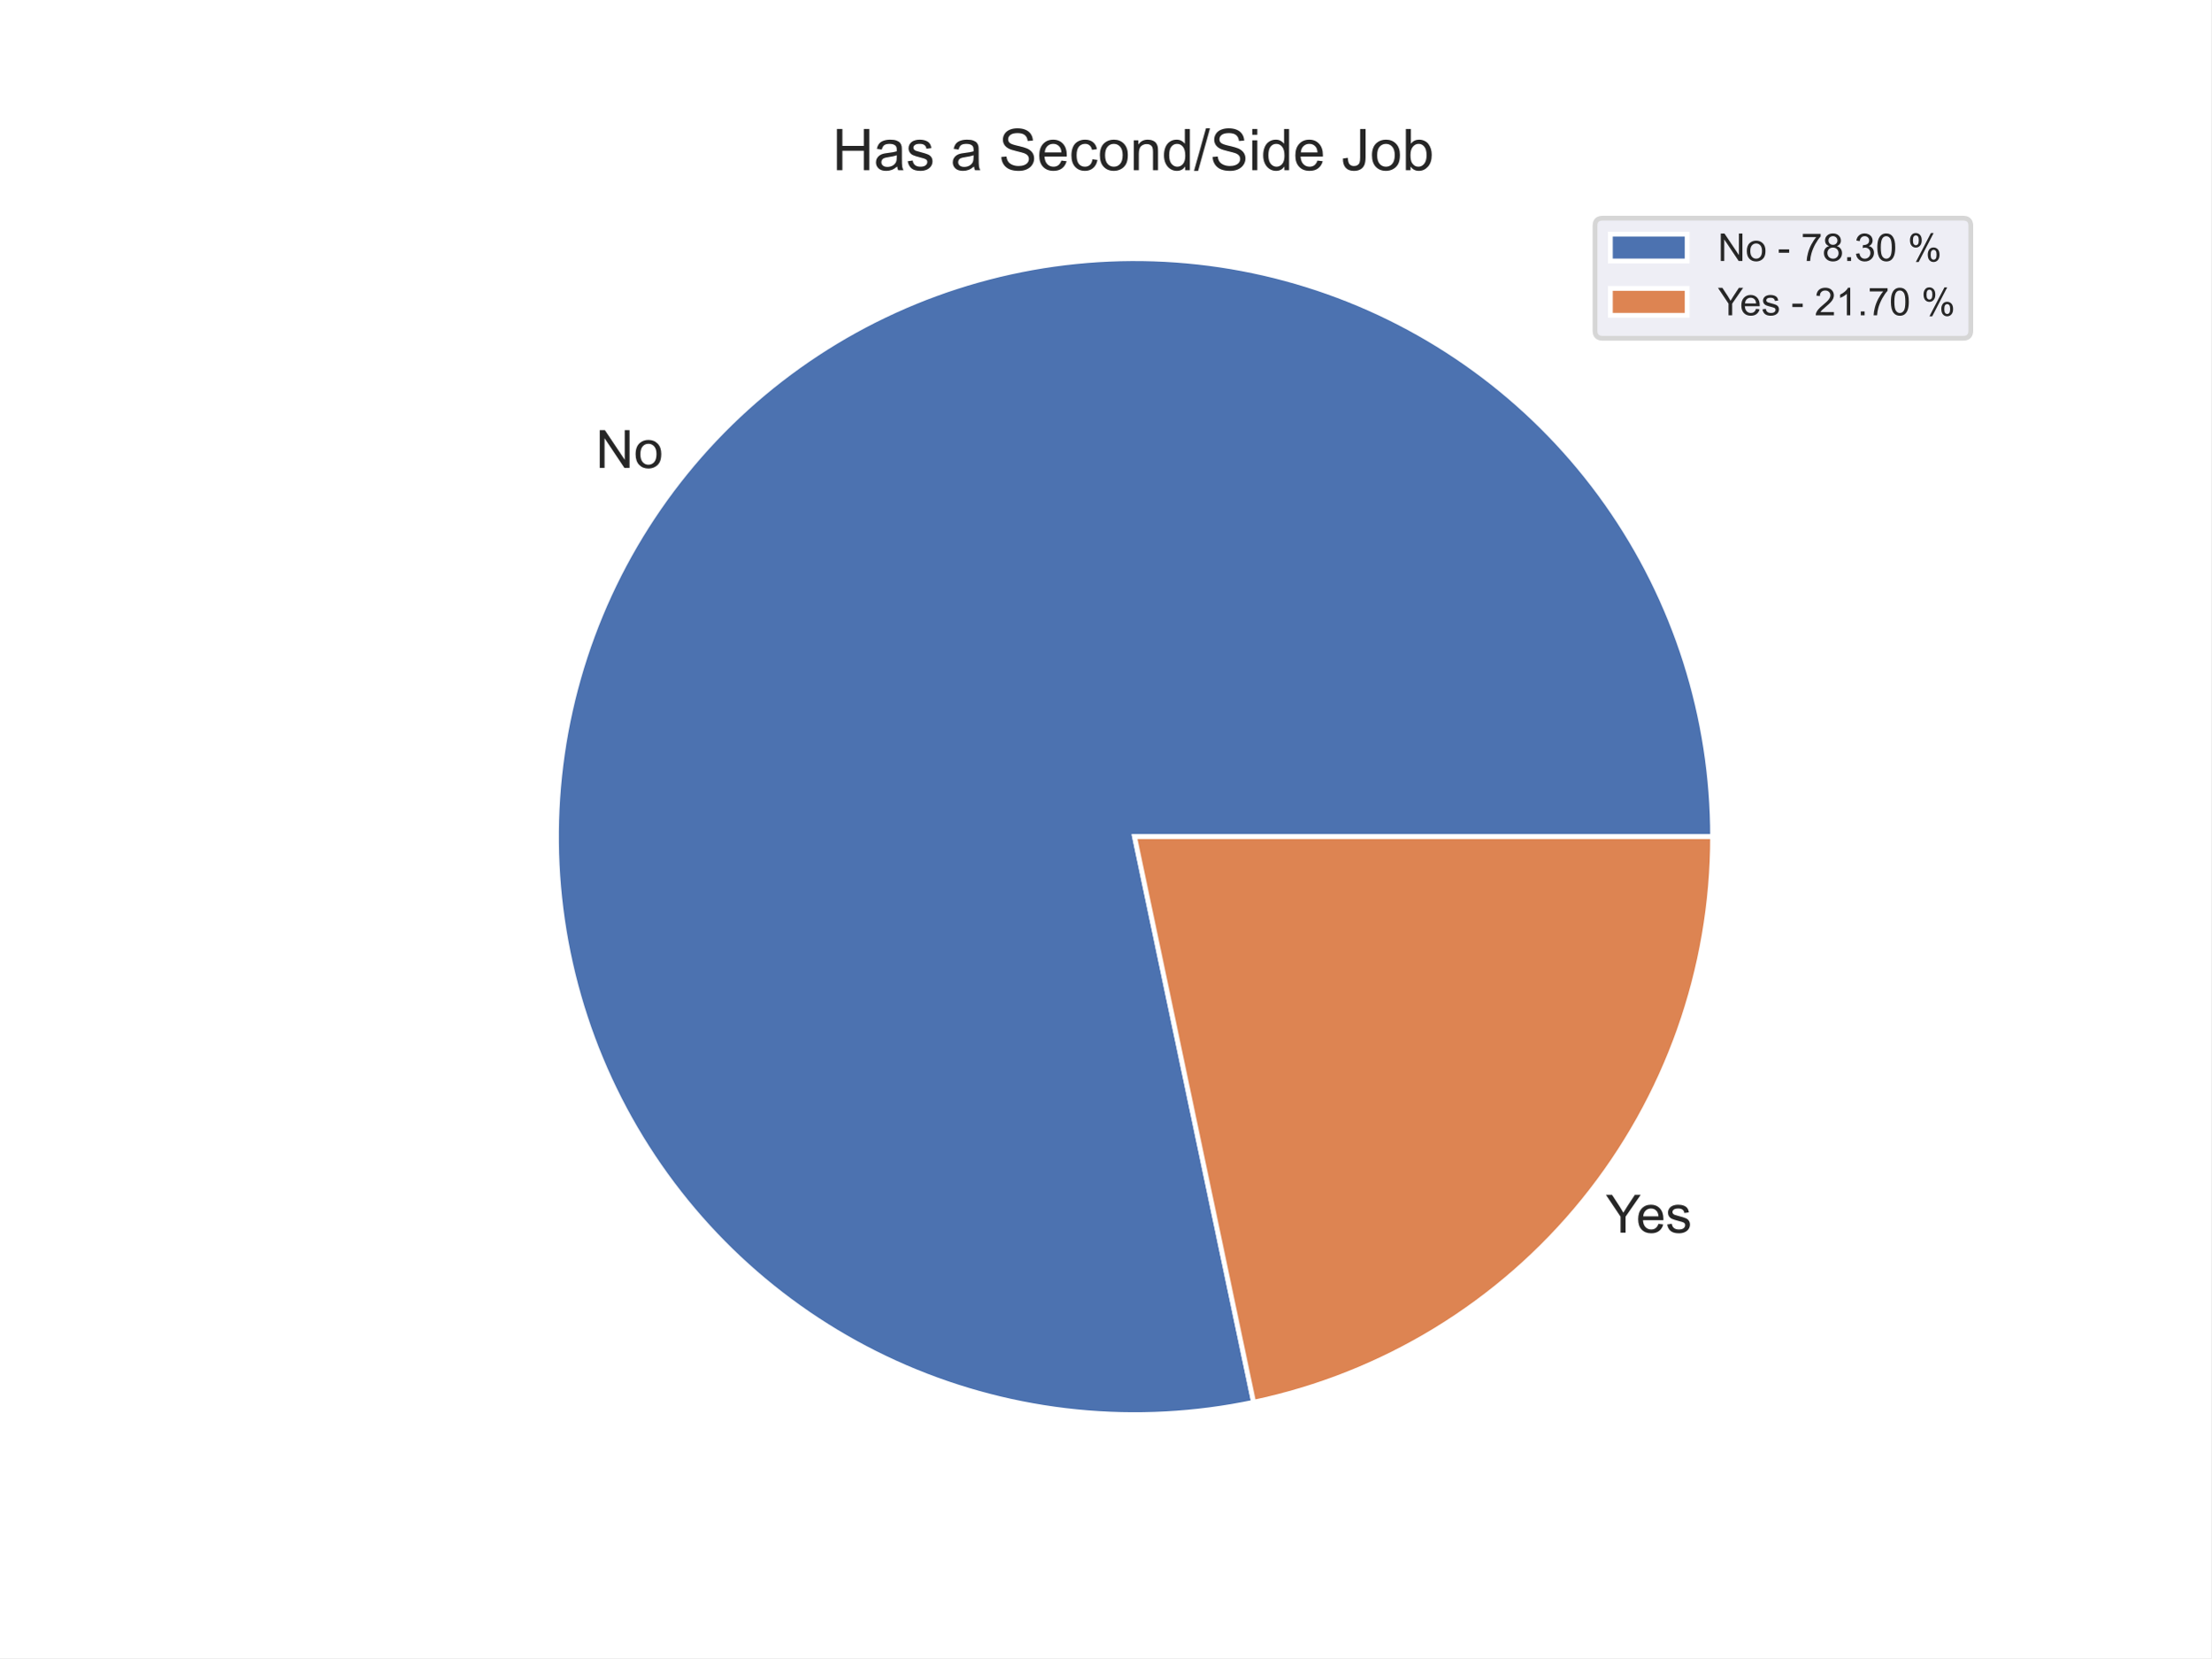
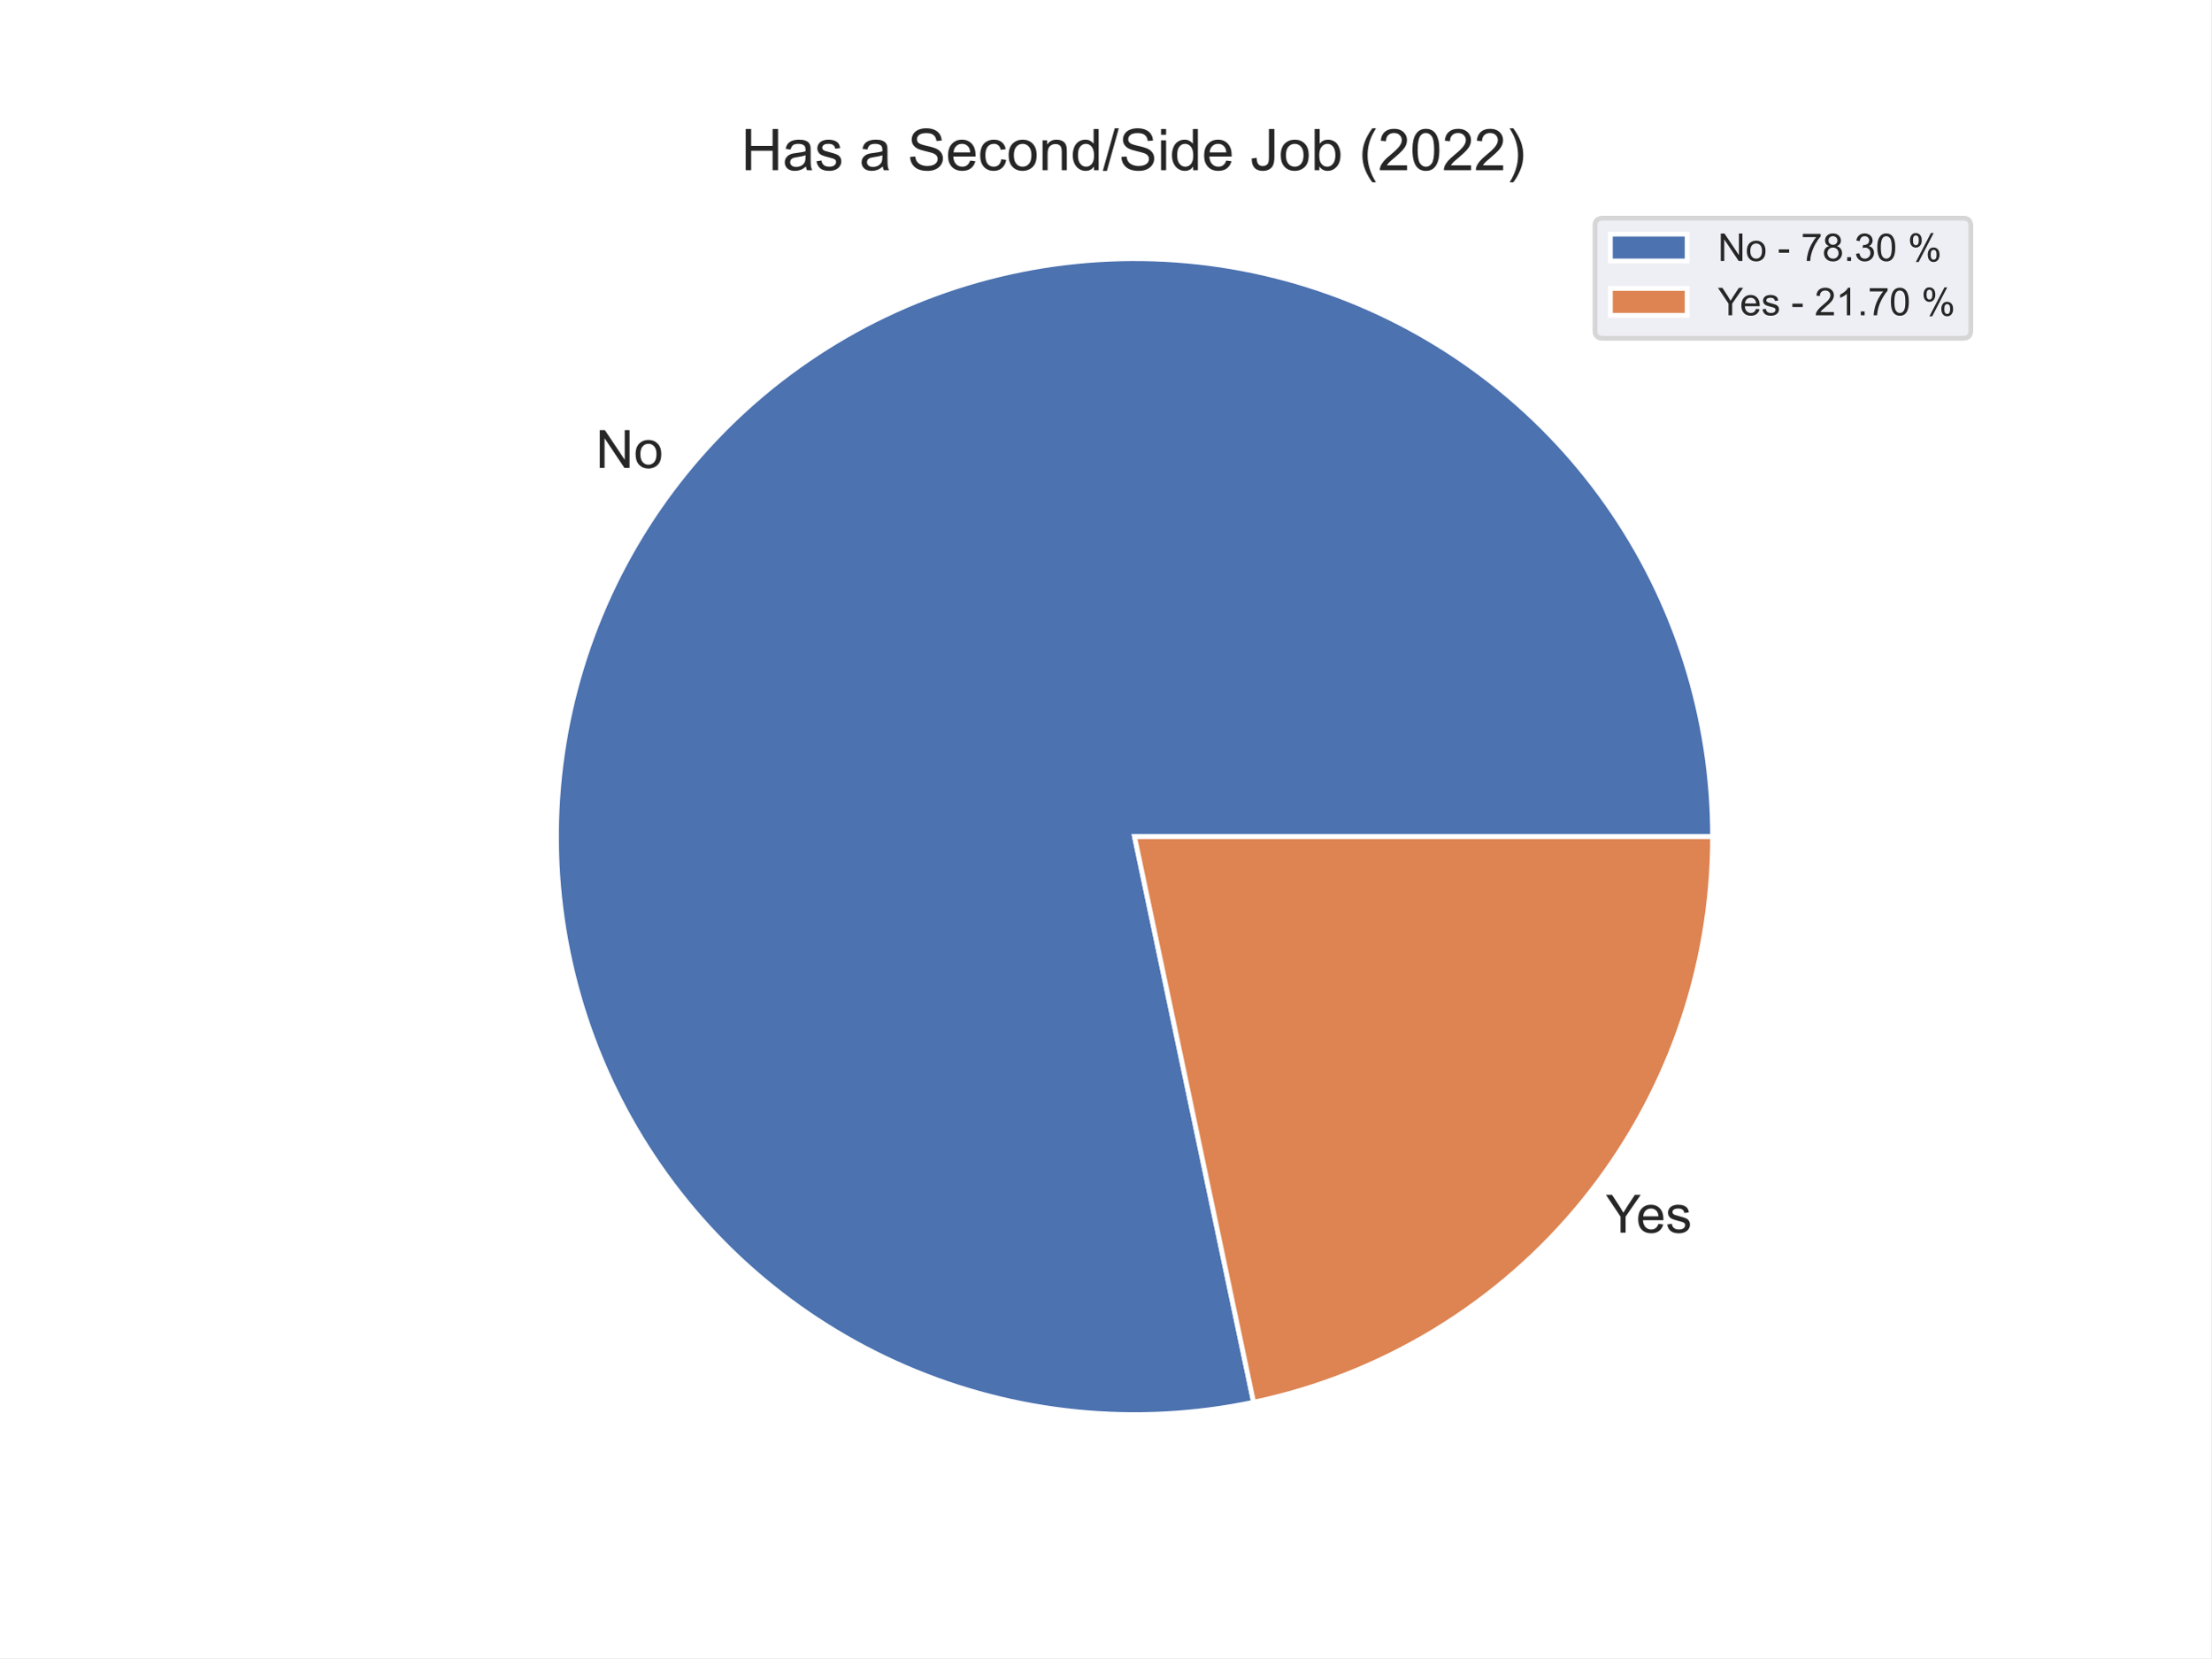
<svg xmlns="http://www.w3.org/2000/svg" xmlns:xlink="http://www.w3.org/1999/xlink" width="460.8pt" height="345.6pt" viewBox="0 0 460.8 345.6" version="1.1">
  <defs>
    <style type="text/css">*{stroke-linejoin: round; stroke-linecap: butt}</style>
  </defs>
  <g id="figure_1">
    <g id="patch_1">
      <path d="M 0 345.6  L 460.8 345.6  L 460.8 0  L 0 0  z " style="fill: #ffffff" />
    </g>
    <g id="axes_1">
      <g id="matplotlib.axis_1" />
      <g id="matplotlib.axis_2" />
      <g id="patch_2">
        <path d="M 356.909 174.384  C 356.909 162.012 355.003 149.713 351.258 137.921  C 347.514 126.13 341.975 114.985 334.837 104.879  C 327.699 94.774 319.046 85.828 309.185 78.357  C 299.323 70.886 288.369 64.979 276.708 60.843  C 265.048 56.708 252.82 54.393 240.454 53.98  C 228.089 53.568 215.734 55.063 203.824 58.412  C 191.914 61.762 180.59 66.926 170.252 73.723  C 159.915 80.52 150.686 88.87 142.89 98.477  C 135.094 108.084 128.825 118.835 124.303 130.351  C 119.781 141.868 117.06 154.012 116.235 166.356  C 115.411 178.701 116.493 191.099 119.444 203.115  C 122.394 215.13 127.178 226.619 133.627 237.178  C 140.076 247.736 148.113 257.238 157.455 265.35  C 166.797 273.461 177.333 280.086 188.692 284.989  C 200.051 289.893 212.098 293.017 224.408 294.253  C 236.718 295.488 249.146 294.82 261.253 292.271  L 236.438 174.384  L 356.909 174.384  z " style="fill: #4c72b0; stroke: #ffffff; stroke-linejoin: miter" />
      </g>
      <g id="patch_3">
        <path d="M 261.253 292.271  C 288.296 286.579 312.574 271.751 329.987 250.291  C 347.4 228.831 356.909 202.02 356.909 174.384  L 236.438 174.384  L 261.253 292.271  z " style="fill: #dd8452; stroke: #ffffff; stroke-linejoin: miter" />
      </g>
      <g id="text_1">
        <g style="fill: #262626" transform="translate(124.1515 97.52535)scale(0.11 -0.11)">
          <defs>
            <path id="ArialMT-4e" d="M 488 0  L 488 4581  L 1109 4581  L 3516 984  L 3516 4581  L 4097 4581  L 4097 0  L 3475 0  L 1069 3600  L 1069 0  L 488 0  z " transform="scale(0.015625)" />
            <path id="ArialMT-6f" d="M 213 1659  Q 213 2581 725 3025  Q 1153 3394 1769 3394  Q 2453 3394 2887 2945  Q 3322 2497 3322 1706  Q 3322 1066 3130 698  Q 2938 331 2570 128  Q 2203 -75 1769 -75  Q 1072 -75 642 372  Q 213 819 213 1659  z M 791 1659  Q 791 1022 1069 705  Q 1347 388 1769 388  Q 2188 388 2466 706  Q 2744 1025 2744 1678  Q 2744 2294 2464 2611  Q 2184 2928 1769 2928  Q 1347 2928 1069 2612  Q 791 2297 791 1659  z " transform="scale(0.015625)" />
          </defs>
          <use xlink:href="#ArialMT-4e" />
          <use xlink:href="#ArialMT-6f" x="72.217" />
        </g>
      </g>
      <g id="text_2">
        <g style="fill: #262626" transform="translate(334.6641 256.9302)scale(0.11 -0.11)">
          <defs>
            <path id="ArialMT-59" d="M 1784 0  L 1784 1941  L 19 4581  L 756 4581  L 1659 3200  Q 1909 2813 2125 2425  Q 2331 2784 2625 3234  L 3513 4581  L 4219 4581  L 2391 1941  L 2391 0  L 1784 0  z " transform="scale(0.015625)" />
            <path id="ArialMT-65" d="M 2694 1069  L 3275 997  Q 3138 488 2766 206  Q 2394 -75 1816 -75  Q 1088 -75 661 373  Q 234 822 234 1631  Q 234 2469 665 2931  Q 1097 3394 1784 3394  Q 2450 3394 2872 2941  Q 3294 2488 3294 1666  Q 3294 1616 3291 1516  L 816 1516  Q 847 969 1125 678  Q 1403 388 1819 388  Q 2128 388 2347 550  Q 2566 713 2694 1069  z M 847 1978  L 2700 1978  Q 2663 2397 2488 2606  Q 2219 2931 1791 2931  Q 1403 2931 1139 2672  Q 875 2413 847 1978  z " transform="scale(0.015625)" />
            <path id="ArialMT-73" d="M 197 991  L 753 1078  Q 800 744 1014 566  Q 1228 388 1613 388  Q 2000 388 2187 545  Q 2375 703 2375 916  Q 2375 1106 2209 1216  Q 2094 1291 1634 1406  Q 1016 1563 777 1677  Q 538 1791 414 1992  Q 291 2194 291 2438  Q 291 2659 392 2848  Q 494 3038 669 3163  Q 800 3259 1026 3326  Q 1253 3394 1513 3394  Q 1903 3394 2198 3281  Q 2494 3169 2634 2976  Q 2775 2784 2828 2463  L 2278 2388  Q 2241 2644 2061 2787  Q 1881 2931 1553 2931  Q 1166 2931 1000 2803  Q 834 2675 834 2503  Q 834 2394 903 2306  Q 972 2216 1119 2156  Q 1203 2125 1616 2013  Q 2213 1853 2448 1751  Q 2684 1650 2818 1456  Q 2953 1263 2953 975  Q 2953 694 2789 445  Q 2625 197 2315 61  Q 2006 -75 1616 -75  Q 969 -75 630 194  Q 291 463 197 991  z " transform="scale(0.015625)" />
          </defs>
          <use xlink:href="#ArialMT-59" />
          <use xlink:href="#ArialMT-65" x="57.574" />
          <use xlink:href="#ArialMT-73" x="113.189" />
        </g>
      </g>
      <g id="text_3">
-         <g style="fill: #262626" transform="translate(173.4563 35.472)scale(0.12 -0.12)">
+         <g style="fill: #262626" transform="translate(154.4475 35.472)scale(0.12 -0.12)">
          <defs>
            <path id="ArialMT-48" d="M 513 0  L 513 4581  L 1119 4581  L 1119 2700  L 3500 2700  L 3500 4581  L 4106 4581  L 4106 0  L 3500 0  L 3500 2159  L 1119 2159  L 1119 0  L 513 0  z " transform="scale(0.015625)" />
            <path id="ArialMT-61" d="M 2588 409  Q 2275 144 1986 34  Q 1697 -75 1366 -75  Q 819 -75 525 192  Q 231 459 231 875  Q 231 1119 342 1320  Q 453 1522 633 1644  Q 813 1766 1038 1828  Q 1203 1872 1538 1913  Q 2219 1994 2541 2106  Q 2544 2222 2544 2253  Q 2544 2597 2384 2738  Q 2169 2928 1744 2928  Q 1347 2928 1158 2789  Q 969 2650 878 2297  L 328 2372  Q 403 2725 575 2942  Q 747 3159 1072 3276  Q 1397 3394 1825 3394  Q 2250 3394 2515 3294  Q 2781 3194 2906 3042  Q 3031 2891 3081 2659  Q 3109 2516 3109 2141  L 3109 1391  Q 3109 606 3145 398  Q 3181 191 3288 0  L 2700 0  Q 2613 175 2588 409  z M 2541 1666  Q 2234 1541 1622 1453  Q 1275 1403 1131 1340  Q 988 1278 909 1158  Q 831 1038 831 891  Q 831 666 1001 516  Q 1172 366 1500 366  Q 1825 366 2078 508  Q 2331 650 2450 897  Q 2541 1088 2541 1459  L 2541 1666  z " transform="scale(0.015625)" />
            <path id="ArialMT-20" transform="scale(0.015625)" />
            <path id="ArialMT-53" d="M 288 1472  L 859 1522  Q 900 1178 1048 958  Q 1197 738 1509 602  Q 1822 466 2213 466  Q 2559 466 2825 569  Q 3091 672 3220 851  Q 3350 1031 3350 1244  Q 3350 1459 3225 1620  Q 3100 1781 2813 1891  Q 2628 1963 1997 2114  Q 1366 2266 1113 2400  Q 784 2572 623 2826  Q 463 3081 463 3397  Q 463 3744 659 4045  Q 856 4347 1234 4503  Q 1613 4659 2075 4659  Q 2584 4659 2973 4495  Q 3363 4331 3572 4012  Q 3781 3694 3797 3291  L 3216 3247  Q 3169 3681 2898 3903  Q 2628 4125 2100 4125  Q 1550 4125 1298 3923  Q 1047 3722 1047 3438  Q 1047 3191 1225 3031  Q 1400 2872 2139 2705  Q 2878 2538 3153 2413  Q 3553 2228 3743 1945  Q 3934 1663 3934 1294  Q 3934 928 3725 604  Q 3516 281 3123 101  Q 2731 -78 2241 -78  Q 1619 -78 1198 103  Q 778 284 539 648  Q 300 1013 288 1472  z " transform="scale(0.015625)" />
            <path id="ArialMT-63" d="M 2588 1216  L 3141 1144  Q 3050 572 2676 248  Q 2303 -75 1759 -75  Q 1078 -75 664 370  Q 250 816 250 1647  Q 250 2184 428 2587  Q 606 2991 970 3192  Q 1334 3394 1763 3394  Q 2303 3394 2647 3120  Q 2991 2847 3088 2344  L 2541 2259  Q 2463 2594 2264 2762  Q 2066 2931 1784 2931  Q 1359 2931 1093 2626  Q 828 2322 828 1663  Q 828 994 1084 691  Q 1341 388 1753 388  Q 2084 388 2306 591  Q 2528 794 2588 1216  z " transform="scale(0.015625)" />
            <path id="ArialMT-6e" d="M 422 0  L 422 3319  L 928 3319  L 928 2847  Q 1294 3394 1984 3394  Q 2284 3394 2536 3286  Q 2788 3178 2913 3003  Q 3038 2828 3088 2588  Q 3119 2431 3119 2041  L 3119 0  L 2556 0  L 2556 2019  Q 2556 2363 2490 2533  Q 2425 2703 2258 2804  Q 2091 2906 1866 2906  Q 1506 2906 1245 2678  Q 984 2450 984 1813  L 984 0  L 422 0  z " transform="scale(0.015625)" />
            <path id="ArialMT-64" d="M 2575 0  L 2575 419  Q 2259 -75 1647 -75  Q 1250 -75 917 144  Q 584 363 401 755  Q 219 1147 219 1656  Q 219 2153 384 2558  Q 550 2963 881 3178  Q 1213 3394 1622 3394  Q 1922 3394 2156 3267  Q 2391 3141 2538 2938  L 2538 4581  L 3097 4581  L 3097 0  L 2575 0  z M 797 1656  Q 797 1019 1065 703  Q 1334 388 1700 388  Q 2069 388 2326 689  Q 2584 991 2584 1609  Q 2584 2291 2321 2609  Q 2059 2928 1675 2928  Q 1300 2928 1048 2622  Q 797 2316 797 1656  z " transform="scale(0.015625)" />
            <path id="ArialMT-2f" d="M 0 -78  L 1328 4659  L 1778 4659  L 453 -78  L 0 -78  z " transform="scale(0.015625)" />
            <path id="ArialMT-69" d="M 425 3934  L 425 4581  L 988 4581  L 988 3934  L 425 3934  z M 425 0  L 425 3319  L 988 3319  L 988 0  L 425 0  z " transform="scale(0.015625)" />
            <path id="ArialMT-4a" d="M 184 1300  L 731 1375  Q 753 850 928 656  Q 1103 463 1413 463  Q 1641 463 1806 567  Q 1972 672 2034 851  Q 2097 1031 2097 1425  L 2097 4581  L 2703 4581  L 2703 1459  Q 2703 884 2564 568  Q 2425 253 2123 87  Q 1822 -78 1416 -78  Q 813 -78 492 269  Q 172 616 184 1300  z " transform="scale(0.015625)" />
            <path id="ArialMT-62" d="M 941 0  L 419 0  L 419 4581  L 981 4581  L 981 2947  Q 1338 3394 1891 3394  Q 2197 3394 2470 3270  Q 2744 3147 2920 2923  Q 3097 2700 3197 2384  Q 3297 2069 3297 1709  Q 3297 856 2875 390  Q 2453 -75 1863 -75  Q 1275 -75 941 416  L 941 0  z M 934 1684  Q 934 1088 1097 822  Q 1363 388 1816 388  Q 2184 388 2453 708  Q 2722 1028 2722 1663  Q 2722 2313 2464 2622  Q 2206 2931 1841 2931  Q 1472 2931 1203 2611  Q 934 2291 934 1684  z " transform="scale(0.015625)" />
+             <path id="ArialMT-28" d="M 1497 -1347  Q 1031 -759 709 28  Q 388 816 388 1659  Q 388 2403 628 3084  Q 909 3875 1497 4659  L 1900 4659  Q 1522 4009 1400 3731  Q 1209 3300 1100 2831  Q 966 2247 966 1656  Q 966 153 1900 -1347  L 1497 -1347  z " transform="scale(0.015625)" />
+             <path id="ArialMT-32" d="M 3222 541  L 3222 0  L 194 0  Q 188 203 259 391  Q 375 700 629 1000  Q 884 1300 1366 1694  Q 2113 2306 2375 2664  Q 2638 3022 2638 3341  Q 2638 3675 2398 3904  Q 2159 4134 1775 4134  Q 1369 4134 1125 3890  Q 881 3647 878 3216  L 300 3275  Q 359 3922 746 4261  Q 1134 4600 1788 4600  Q 2447 4600 2831 4234  Q 3216 3869 3216 3328  Q 3216 3053 3103 2787  Q 2991 2522 2730 2228  Q 2469 1934 1863 1422  Q 1356 997 1212 845  Q 1069 694 975 541  L 3222 541  z " transform="scale(0.015625)" />
+             <path id="ArialMT-30" d="M 266 2259  Q 266 3072 433 3567  Q 600 4063 929 4331  Q 1259 4600 1759 4600  Q 2128 4600 2406 4451  Q 2684 4303 2865 4023  Q 3047 3744 3150 3342  Q 3253 2941 3253 2259  Q 3253 1453 3087 958  Q 2922 463 2592 192  Q 2263 -78 1759 -78  Q 1097 -78 719 397  Q 266 969 266 2259  z M 844 2259  Q 844 1131 1108 757  Q 1372 384 1759 384  Q 2147 384 2411 759  Q 2675 1134 2675 2259  Q 2675 3391 2411 3762  Q 2147 4134 1753 4134  Q 1366 4134 1134 3806  Q 844 3388 844 2259  z " transform="scale(0.015625)" />
+             <path id="ArialMT-29" d="M 791 -1347  L 388 -1347  Q 1322 153 1322 1656  Q 1322 2244 1188 2822  Q 1081 3291 891 3722  Q 769 4003 388 4659  L 791 4659  Q 1378 3875 1659 3084  Q 1900 2403 1900 1659  Q 1900 816 1576 28  Q 1253 -759 791 -1347  z " transform="scale(0.015625)" />
          </defs>
          <use xlink:href="#ArialMT-48" />
          <use xlink:href="#ArialMT-61" x="72.217" />
          <use xlink:href="#ArialMT-73" x="127.832" />
          <use xlink:href="#ArialMT-20" x="177.832" />
          <use xlink:href="#ArialMT-61" x="205.615" />
          <use xlink:href="#ArialMT-20" x="261.23" />
          <use xlink:href="#ArialMT-53" x="289.014" />
          <use xlink:href="#ArialMT-65" x="355.713" />
          <use xlink:href="#ArialMT-63" x="411.328" />
          <use xlink:href="#ArialMT-6f" x="461.328" />
          <use xlink:href="#ArialMT-6e" x="516.943" />
          <use xlink:href="#ArialMT-64" x="572.559" />
          <use xlink:href="#ArialMT-2f" x="628.174" />
          <use xlink:href="#ArialMT-53" x="655.957" />
          <use xlink:href="#ArialMT-69" x="722.656" />
          <use xlink:href="#ArialMT-64" x="744.873" />
          <use xlink:href="#ArialMT-65" x="800.488" />
          <use xlink:href="#ArialMT-20" x="856.104" />
          <use xlink:href="#ArialMT-4a" x="883.887" />
          <use xlink:href="#ArialMT-6f" x="933.887" />
          <use xlink:href="#ArialMT-62" x="989.502" />
+           <use xlink:href="#ArialMT-20" x="1045.117" />
+           <use xlink:href="#ArialMT-28" x="1072.9" />
+           <use xlink:href="#ArialMT-32" x="1106.201" />
+           <use xlink:href="#ArialMT-30" x="1161.816" />
+           <use xlink:href="#ArialMT-32" x="1217.432" />
+           <use xlink:href="#ArialMT-32" x="1273.047" />
+           <use xlink:href="#ArialMT-29" x="1328.662" />
        </g>
      </g>
      <g id="legend_1">
        <g id="patch_4">
          <path d="M 334.002 70.504  L 409.12 70.504  Q 410.72 70.504 410.72 68.904  L 410.72 47.072  Q 410.72 45.472 409.12 45.472  L 334.002 45.472  Q 332.402 45.472 332.402 47.072  L 332.402 68.904  Q 332.402 70.504 334.002 70.504  z " style="fill: #eaeaf2; opacity: 0.8; stroke: #cccccc; stroke-linejoin: miter" />
        </g>
        <g id="patch_5">
          <path d="M 335.603 54.398  L 351.603 54.398  L 351.603 48.798  L 335.603 48.798  z " style="fill: #4c72b0; stroke: #ffffff; stroke-linejoin: miter" />
        </g>
        <g id="text_4">
          <g style="fill: #262626" transform="translate(358.0025 54.39825)scale(0.08 -0.08)">
            <defs>
              <path id="ArialMT-2d" d="M 203 1375  L 203 1941  L 1931 1941  L 1931 1375  L 203 1375  z " transform="scale(0.015625)" />
              <path id="ArialMT-37" d="M 303 3981  L 303 4522  L 3269 4522  L 3269 4084  Q 2831 3619 2401 2847  Q 1972 2075 1738 1259  Q 1569 684 1522 0  L 944 0  Q 953 541 1156 1306  Q 1359 2072 1739 2783  Q 2119 3494 2547 3981  L 303 3981  z " transform="scale(0.015625)" />
              <path id="ArialMT-38" d="M 1131 2484  Q 781 2613 612 2850  Q 444 3088 444 3419  Q 444 3919 803 4259  Q 1163 4600 1759 4600  Q 2359 4600 2725 4251  Q 3091 3903 3091 3403  Q 3091 3084 2923 2848  Q 2756 2613 2416 2484  Q 2838 2347 3058 2040  Q 3278 1734 3278 1309  Q 3278 722 2862 322  Q 2447 -78 1769 -78  Q 1091 -78 675 323  Q 259 725 259 1325  Q 259 1772 486 2073  Q 713 2375 1131 2484  z M 1019 3438  Q 1019 3113 1228 2906  Q 1438 2700 1772 2700  Q 2097 2700 2305 2904  Q 2513 3109 2513 3406  Q 2513 3716 2298 3927  Q 2084 4138 1766 4138  Q 1444 4138 1231 3931  Q 1019 3725 1019 3438  z M 838 1322  Q 838 1081 952 856  Q 1066 631 1291 507  Q 1516 384 1775 384  Q 2178 384 2440 643  Q 2703 903 2703 1303  Q 2703 1709 2433 1975  Q 2163 2241 1756 2241  Q 1359 2241 1098 1978  Q 838 1716 838 1322  z " transform="scale(0.015625)" />
              <path id="ArialMT-2e" d="M 581 0  L 581 641  L 1222 641  L 1222 0  L 581 0  z " transform="scale(0.015625)" />
              <path id="ArialMT-33" d="M 269 1209  L 831 1284  Q 928 806 1161 595  Q 1394 384 1728 384  Q 2125 384 2398 659  Q 2672 934 2672 1341  Q 2672 1728 2419 1979  Q 2166 2231 1775 2231  Q 1616 2231 1378 2169  L 1441 2663  Q 1497 2656 1531 2656  Q 1891 2656 2178 2843  Q 2466 3031 2466 3422  Q 2466 3731 2256 3934  Q 2047 4138 1716 4138  Q 1388 4138 1169 3931  Q 950 3725 888 3313  L 325 3413  Q 428 3978 793 4289  Q 1159 4600 1703 4600  Q 2078 4600 2393 4439  Q 2709 4278 2876 4000  Q 3044 3722 3044 3409  Q 3044 3113 2884 2869  Q 2725 2625 2413 2481  Q 2819 2388 3044 2092  Q 3269 1797 3269 1353  Q 3269 753 2831 336  Q 2394 -81 1725 -81  Q 1122 -81 723 278  Q 325 638 269 1209  z " transform="scale(0.015625)" />
-               <path id="ArialMT-30" d="M 266 2259  Q 266 3072 433 3567  Q 600 4063 929 4331  Q 1259 4600 1759 4600  Q 2128 4600 2406 4451  Q 2684 4303 2865 4023  Q 3047 3744 3150 3342  Q 3253 2941 3253 2259  Q 3253 1453 3087 958  Q 2922 463 2592 192  Q 2263 -78 1759 -78  Q 1097 -78 719 397  Q 266 969 266 2259  z M 844 2259  Q 844 1131 1108 757  Q 1372 384 1759 384  Q 2147 384 2411 759  Q 2675 1134 2675 2259  Q 2675 3391 2411 3762  Q 2147 4134 1753 4134  Q 1366 4134 1134 3806  Q 844 3388 844 2259  z " transform="scale(0.015625)" />
              <path id="ArialMT-25" d="M 372 3481  Q 372 3972 619 4315  Q 866 4659 1334 4659  Q 1766 4659 2048 4351  Q 2331 4044 2331 3447  Q 2331 2866 2045 2552  Q 1759 2238 1341 2238  Q 925 2238 648 2547  Q 372 2856 372 3481  z M 1350 4272  Q 1141 4272 1002 4090  Q 863 3909 863 3425  Q 863 2984 1003 2804  Q 1144 2625 1350 2625  Q 1563 2625 1702 2806  Q 1841 2988 1841 3469  Q 1841 3913 1700 4092  Q 1559 4272 1350 4272  z M 1353 -169  L 3859 4659  L 4316 4659  L 1819 -169  L 1353 -169  z M 3334 1075  Q 3334 1569 3581 1911  Q 3828 2253 4300 2253  Q 4731 2253 5014 1945  Q 5297 1638 5297 1041  Q 5297 459 5011 145  Q 4725 -169 4303 -169  Q 3888 -169 3611 142  Q 3334 453 3334 1075  z M 4316 1866  Q 4103 1866 3964 1684  Q 3825 1503 3825 1019  Q 3825 581 3965 400  Q 4106 219 4313 219  Q 4528 219 4667 400  Q 4806 581 4806 1063  Q 4806 1506 4665 1686  Q 4525 1866 4316 1866  z " transform="scale(0.015625)" />
            </defs>
            <use xlink:href="#ArialMT-4e" />
            <use xlink:href="#ArialMT-6f" x="72.217" />
            <use xlink:href="#ArialMT-20" x="127.832" />
            <use xlink:href="#ArialMT-2d" x="155.615" />
            <use xlink:href="#ArialMT-20" x="188.916" />
            <use xlink:href="#ArialMT-37" x="216.699" />
            <use xlink:href="#ArialMT-38" x="272.314" />
            <use xlink:href="#ArialMT-2e" x="327.93" />
            <use xlink:href="#ArialMT-33" x="355.713" />
            <use xlink:href="#ArialMT-30" x="411.328" />
            <use xlink:href="#ArialMT-20" x="466.943" />
            <use xlink:href="#ArialMT-25" x="494.727" />
          </g>
        </g>
        <g id="patch_6">
          <path d="M 335.603 65.715  L 351.603 65.715  L 351.603 60.114  L 335.603 60.114  z " style="fill: #dd8452; stroke: #ffffff; stroke-linejoin: miter" />
        </g>
        <g id="text_5">
          <g style="fill: #262626" transform="translate(358.0025 65.7145)scale(0.08 -0.08)">
            <defs>
-               <path id="ArialMT-32" d="M 3222 541  L 3222 0  L 194 0  Q 188 203 259 391  Q 375 700 629 1000  Q 884 1300 1366 1694  Q 2113 2306 2375 2664  Q 2638 3022 2638 3341  Q 2638 3675 2398 3904  Q 2159 4134 1775 4134  Q 1369 4134 1125 3890  Q 881 3647 878 3216  L 300 3275  Q 359 3922 746 4261  Q 1134 4600 1788 4600  Q 2447 4600 2831 4234  Q 3216 3869 3216 3328  Q 3216 3053 3103 2787  Q 2991 2522 2730 2228  Q 2469 1934 1863 1422  Q 1356 997 1212 845  Q 1069 694 975 541  L 3222 541  z " transform="scale(0.015625)" />
              <path id="ArialMT-31" d="M 2384 0  L 1822 0  L 1822 3584  Q 1619 3391 1289 3197  Q 959 3003 697 2906  L 697 3450  Q 1169 3672 1522 3987  Q 1875 4303 2022 4600  L 2384 4600  L 2384 0  z " transform="scale(0.015625)" />
            </defs>
            <use xlink:href="#ArialMT-59" />
            <use xlink:href="#ArialMT-65" x="57.574" />
            <use xlink:href="#ArialMT-73" x="113.189" />
            <use xlink:href="#ArialMT-20" x="163.189" />
            <use xlink:href="#ArialMT-2d" x="190.973" />
            <use xlink:href="#ArialMT-20" x="224.273" />
            <use xlink:href="#ArialMT-32" x="252.057" />
            <use xlink:href="#ArialMT-31" x="307.672" />
            <use xlink:href="#ArialMT-2e" x="363.287" />
            <use xlink:href="#ArialMT-37" x="391.07" />
            <use xlink:href="#ArialMT-30" x="446.686" />
            <use xlink:href="#ArialMT-20" x="502.301" />
            <use xlink:href="#ArialMT-25" x="530.084" />
          </g>
        </g>
      </g>
    </g>
  </g>
</svg>
